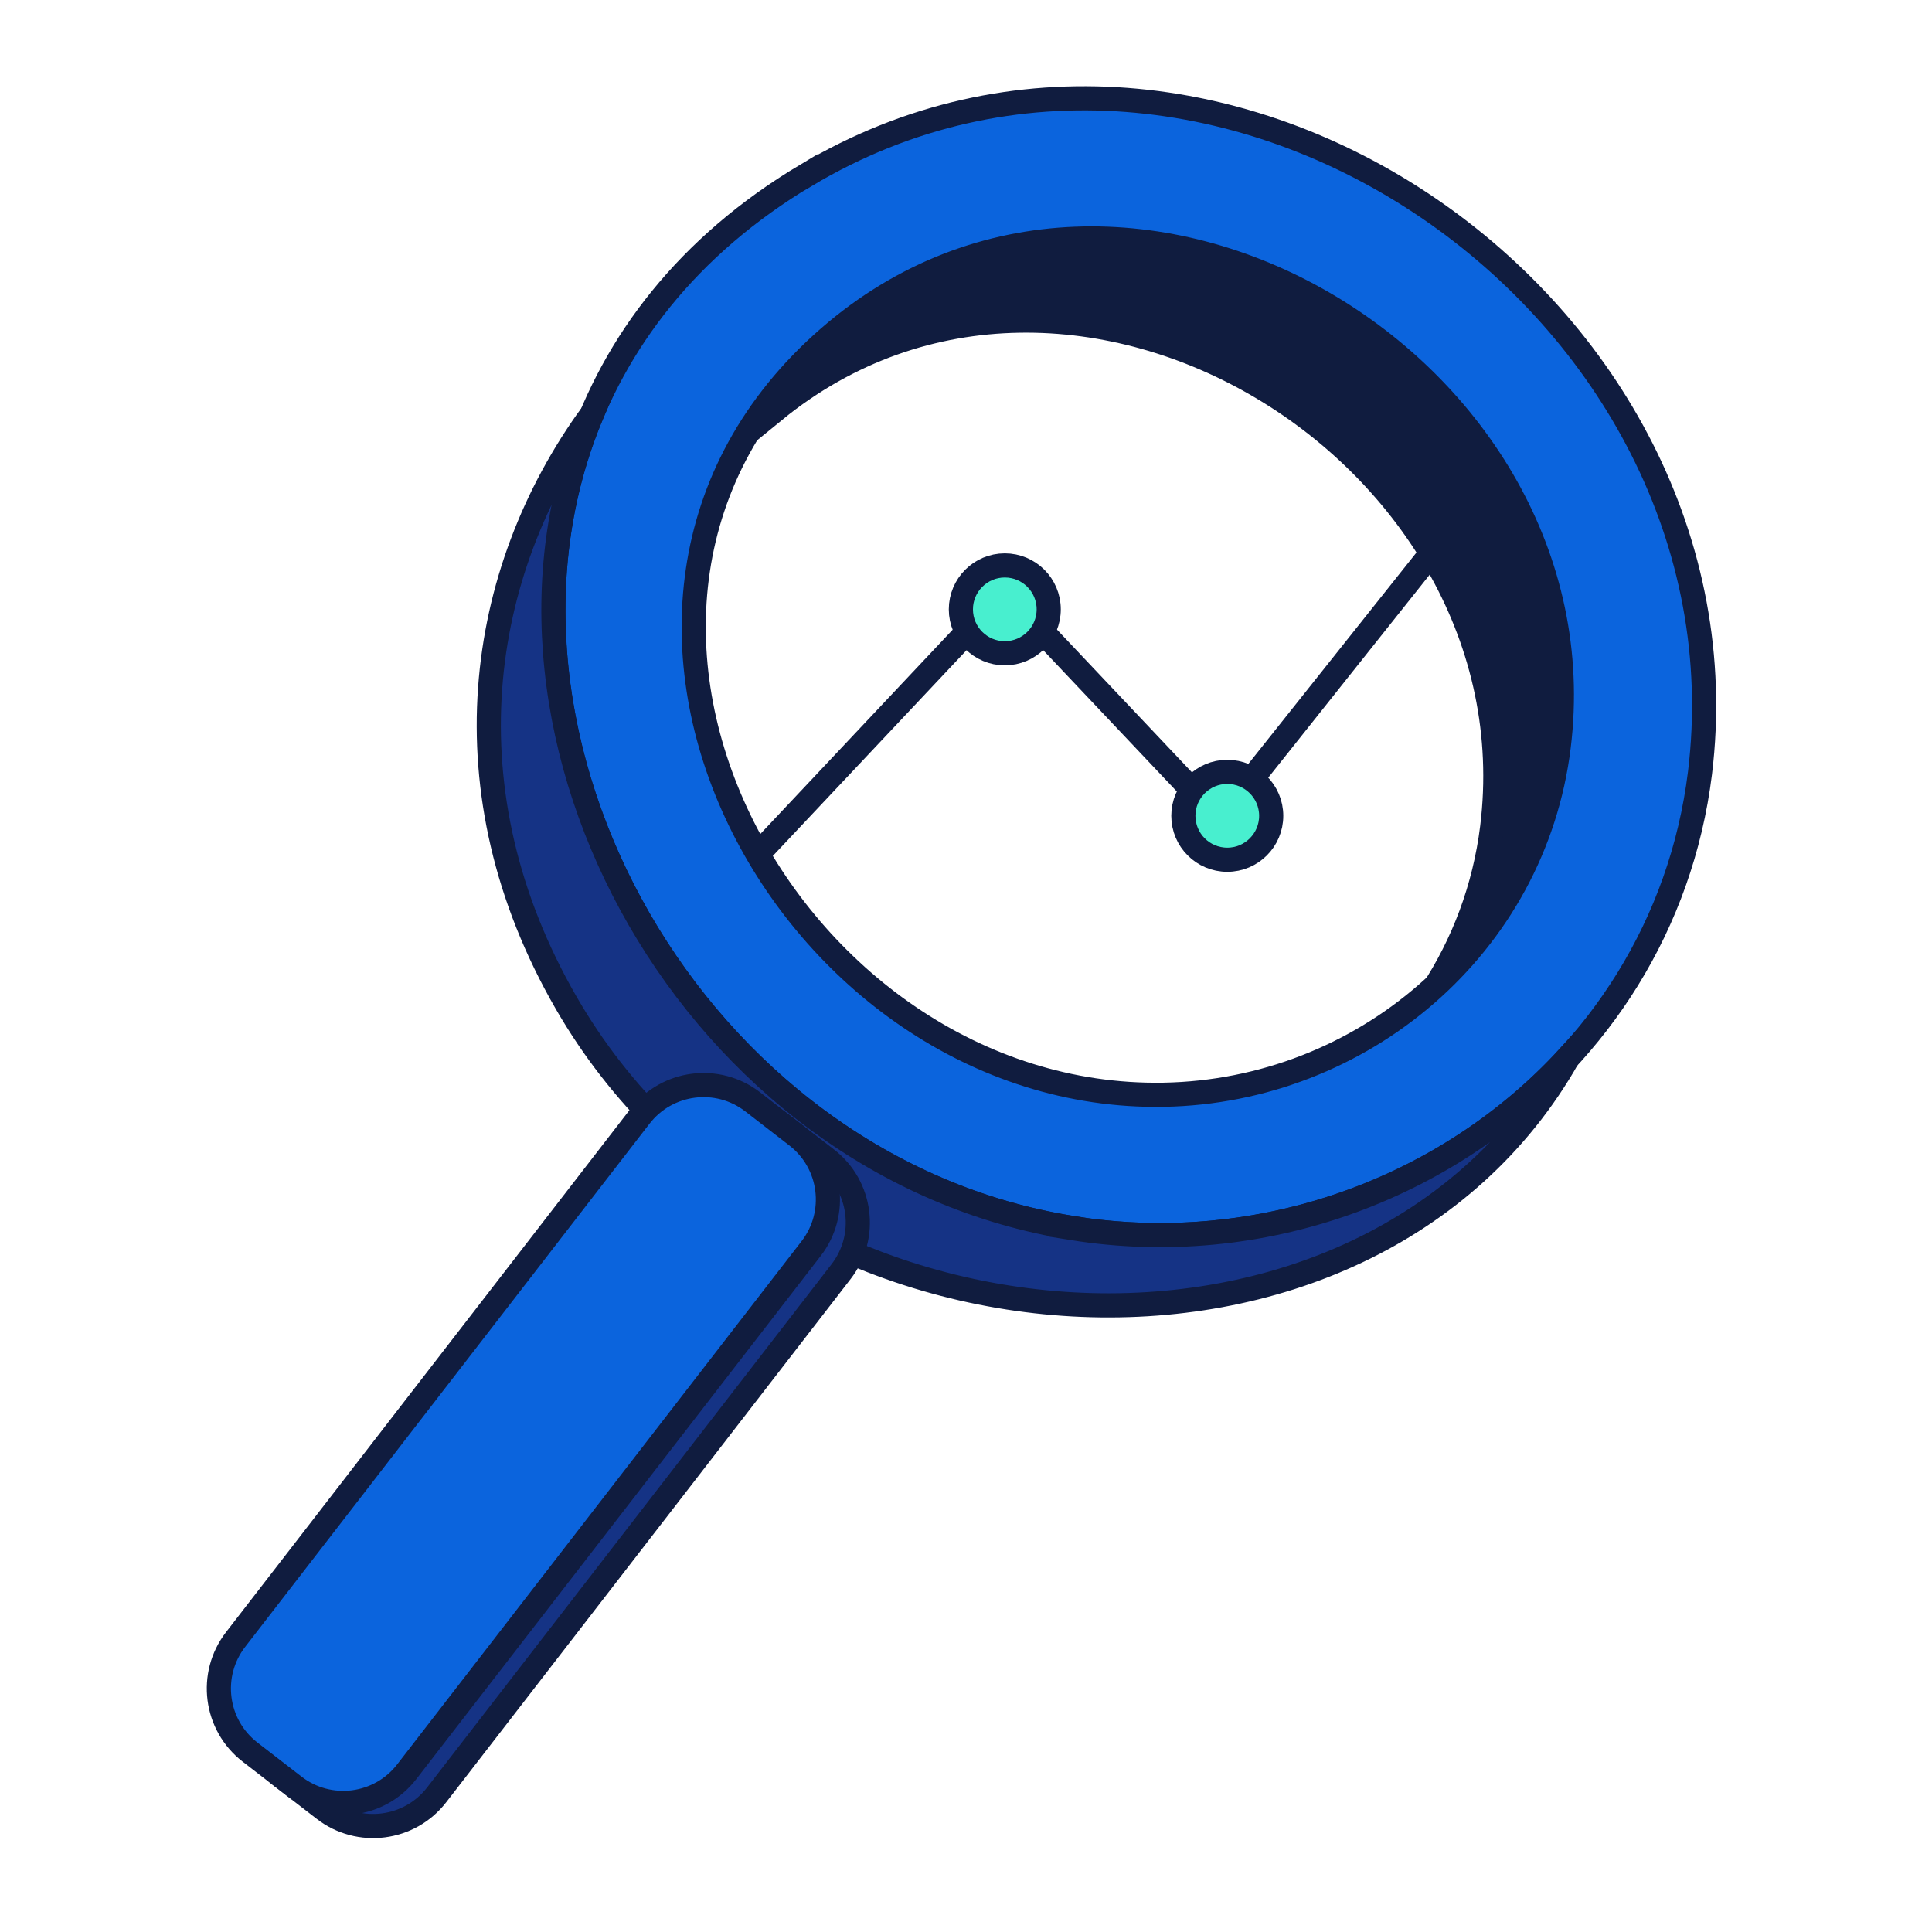
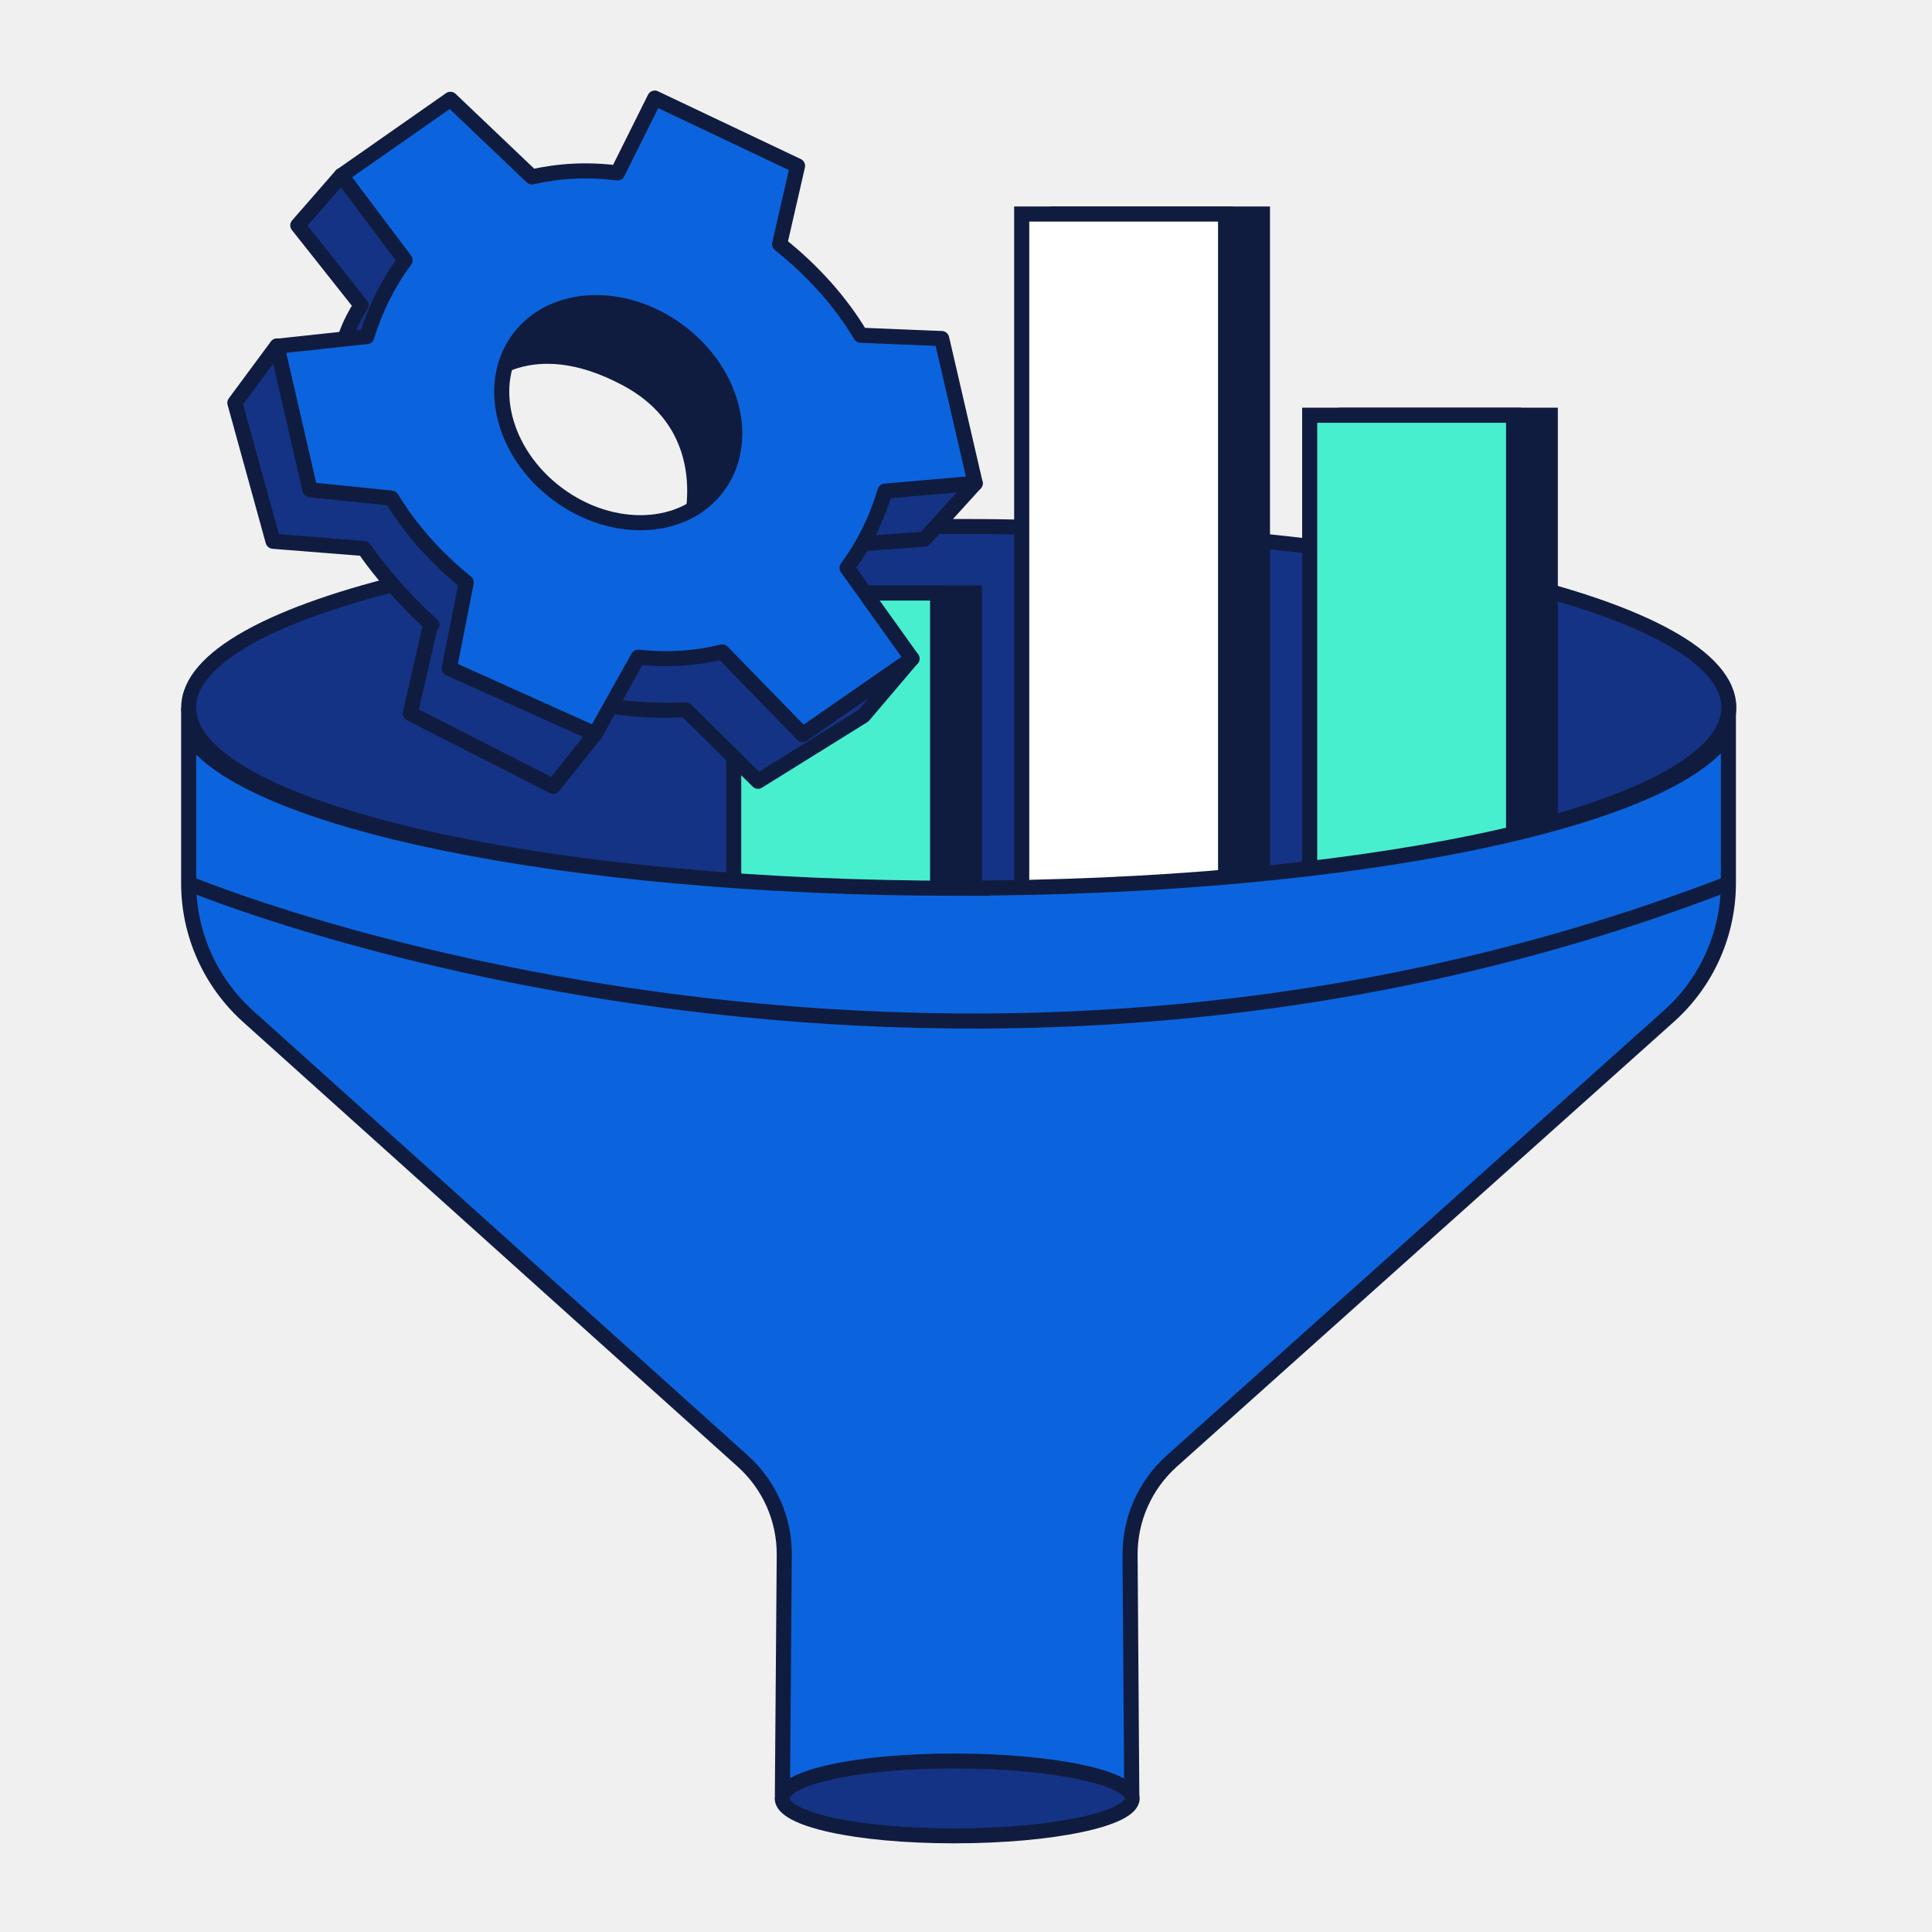
- <svg xmlns="http://www.w3.org/2000/svg" width="80" height="80" viewBox="0 0 80 80" fill="none">
-   <rect width="80" height="80" fill="white" />
-   <path d="M51.994 11.05C43.8 8.031 36.2 11.25 32.069 17C44.425 6.931 63.688 18.819 61.788 34.256C61.475 36.775 60.594 39.087 59.281 41.087C62.131 38.669 64.144 35.137 64.594 30.462C65.413 22.019 59.85 13.944 51.994 11.05Z" fill="#101C3F" stroke="#101C3F" stroke-miterlimit="10" />
-   <path d="M33.375 7.256C13.743 18.987 24.206 47.644 44.425 50.856C56.687 52.806 68.831 44.606 70.393 32.006C72.737 12.762 50.375 -2.894 33.375 7.262V7.256ZM64.543 30.912C63.531 39.156 56.4 45.187 48.181 45.331C32.606 45.6 21.525 25.112 34.318 13.981C46.675 3.225 66.475 15.256 64.543 30.912Z" fill="#0B64DD" stroke="#101C3F" stroke-miterlimit="10" />
-   <path d="M44.425 50.85C28.712 48.356 18.894 30.487 24.512 17.144C19.731 23.706 18.4 32.781 23.444 41.525C32.437 57.119 56.6 58.481 64.937 43.775C59.925 49.237 52.2 52.094 44.419 50.856L44.425 50.85Z" fill="#153385" stroke="#101C3F" stroke-miterlimit="10" />
-   <path d="M34.228 47.992L32.404 46.581C30.951 45.458 28.863 45.726 27.74 47.179L10.995 68.844C9.872 70.297 10.14 72.385 11.593 73.508L13.418 74.918C14.87 76.041 16.959 75.773 18.082 74.321L34.826 52.656C35.949 51.203 35.681 49.115 34.228 47.992Z" fill="#153385" stroke="#101C3F" stroke-miterlimit="10" />
-   <path d="M32.99 47.035L31.166 45.624C29.712 44.501 27.624 44.769 26.501 46.222L9.757 67.887C8.634 69.34 8.902 71.428 10.354 72.551L12.179 73.961C13.632 75.084 15.72 74.817 16.843 73.364L33.588 51.699C34.711 50.246 34.443 48.158 32.99 47.035Z" fill="#0B64DD" stroke="#101C3F" stroke-miterlimit="10" />
-   <path d="M31.431 35.319L41.606 24.512L50.506 33.925L61.969 19.512" stroke="#101C3F" stroke-miterlimit="10" />
-   <path d="M41.606 27.05C42.611 27.05 43.425 26.236 43.425 25.231C43.425 24.227 42.611 23.413 41.606 23.413C40.602 23.413 39.788 24.227 39.788 25.231C39.788 26.236 40.602 27.05 41.606 27.05Z" fill="#48EFCF" stroke="#101C3F" stroke-miterlimit="10" />
-   <path d="M50.819 35.6C51.823 35.6 52.638 34.786 52.638 33.781C52.638 32.777 51.823 31.962 50.819 31.962C49.814 31.962 49 32.777 49 33.781C49 34.786 49.814 35.6 50.819 35.6Z" fill="#48EFCF" stroke="#101C3F" stroke-miterlimit="10" />
+ <svg xmlns="http://www.w3.org/2000/svg" width="128" height="128" viewBox="0 0 128 128" fill="none">
+   <path d="M63.52 58.86C91.698 58.86 114.54 53.492 114.54 46.87C114.54 40.248 91.698 34.88 63.52 34.88C35.342 34.88 12.5 40.248 12.5 46.87C12.5 53.492 35.342 58.86 63.52 58.86Z" fill="#153385" stroke="#101C3F" stroke-width="0.99" stroke-miterlimit="10" />
+   <path d="M70.13 64.4H83.64V14.18H70.13V64.4Z" fill="#101C3F" stroke="#101C3F" stroke-miterlimit="10" />
+   <path d="M67.69 64.4H81.2V14.18H67.69V64.4Z" fill="white" stroke="#101C3F" stroke-miterlimit="10" />
+   <path d="M89.2 64.4H102.71V27.51H89.2V64.4Z" fill="#101C3F" stroke="#101C3F" stroke-miterlimit="10" />
+   <path d="M86.77 64.4H100.28V27.51H86.77V64.4Z" fill="#48EFCF" stroke="#101C3F" stroke-miterlimit="10" />
+   <path d="M51.04 64.4H64.55V39.29H51.04V64.4Z" fill="#101C3F" stroke="#101C3F" stroke-miterlimit="10" />
+   <path d="M48.61 64.4H62.12V39.29H48.61V64.4Z" fill="#48EFCF" stroke="#101C3F" stroke-miterlimit="10" />
+   <path d="M63.48 58.85C37.57 58.85 16.13 54.4 12.5 48.61V58.52C12.5 61.88 13.93 65.07 16.42 67.32L49.21 96.8C50.98 98.39 51.98 100.66 51.96 103.03L51.84 118.44H74.98L74.87 103.04C74.85 100.66 75.86 98.39 77.63 96.8L110.57 67.32C113.08 65.08 114.51 61.87 114.51 58.5V48.47C111.12 54.32 89.56 58.84 63.46 58.84L63.48 58.85Z" fill="#0B64DD" stroke="#101C3F" stroke-miterlimit="10" />
+   <path d="M12.5 58.53C12.5 58.53 61.38 79.04 114.53 58.53" stroke="#101C3F" stroke-miterlimit="10" />
+   <path d="M75.01 119.15C75.01 120.52 69.72 121.63 63.21 121.63C56.7 121.63 51.82 120.52 51.82 119.15C51.82 117.78 56.69 116.67 63.21 116.67C69.73 116.67 75.01 117.78 75.01 119.15Z" fill="#153385" stroke="#101C3F" stroke-width="0.99" stroke-miterlimit="10" />
+   <path d="M22.65 32.67C22.71 31.22 24.02 30.98 24.02 30.98L34.81 34.27L50.33 41.32L48.58 43.93L53.18 48.65L60.42 43.63L57.2 47.42L50.22 51.76L45.43 47.02C42.81 47.18 36.14 47.04 30.1 42.58L29.77 44.27L39.43 48.62L36.65 52.1L27.18 47.27L28.49 41.55L28.62 41.39C28.14 40.97 27.66 40.52 27.19 40.03C25.81 38.58 24.82 37.37 24.13 36.34L18.09 35.86L15.56 26.69L18.35 22.92L20.54 32.43L22.64 32.64L22.65 32.67Z" fill="#153385" stroke="#101C3F" stroke-linejoin="round" />
+   <path d="M64.61 32.02L61.25 35.72L57.16 36.02L57.96 32.51L64.61 32.02Z" fill="#153385" stroke="#101C3F" stroke-linejoin="round" />
+   <path d="M22.62 11.63L28.37 18.44L25.92 22.75L25.66 22.42L25.35 23.77L23.01 23.23L22.85 22.46C22.85 22.46 23.11 21.48 23.92 20.22L19.73 14.93L22.62 11.62V11.63Z" fill="#153385" stroke="#101C3F" stroke-linejoin="round" />
+   <path d="M41.48 25.08C35.07 21.66 31.82 25.25 31.82 25.25L33.2 15.06L52.07 23.01L49.83 35.18L45.65 35.25C45.65 35.25 47.89 28.5 41.48 25.08Z" fill="#101C3F" stroke="#101C3F" stroke-linejoin="round" />
+   <path d="M35.24 11.72L29.84 6.58L22.62 11.63L26.84 17.24C25.73 18.73 24.87 20.44 24.3 22.3L18.35 22.94L20.54 32.45L25.94 33C27.18 35.05 28.88 36.96 30.89 38.59L29.77 44.28L39.43 48.63L42.28 43.54C44.26 43.75 46.13 43.62 47.85 43.19L53.18 48.66L60.42 43.64L56.12 37.62C57.23 36.12 58.08 34.4 58.63 32.54L64.61 32.02L62.39 22.43L57.02 22.21C55.7 19.99 53.84 17.92 51.65 16.18L52.84 10.99L43.38 6.5L40.91 11.46C38.89 11.2 37 11.32 35.25 11.72H35.24ZM44.98 21.95C48.62 24.66 49.77 29.27 47.55 32.25C45.33 35.23 40.58 35.44 36.94 32.73C33.3 30.02 32.15 25.41 34.37 22.43C36.59 19.45 41.34 19.24 44.98 21.95Z" fill="#0B64DD" stroke="#101C3F" stroke-linejoin="round" />
</svg>
